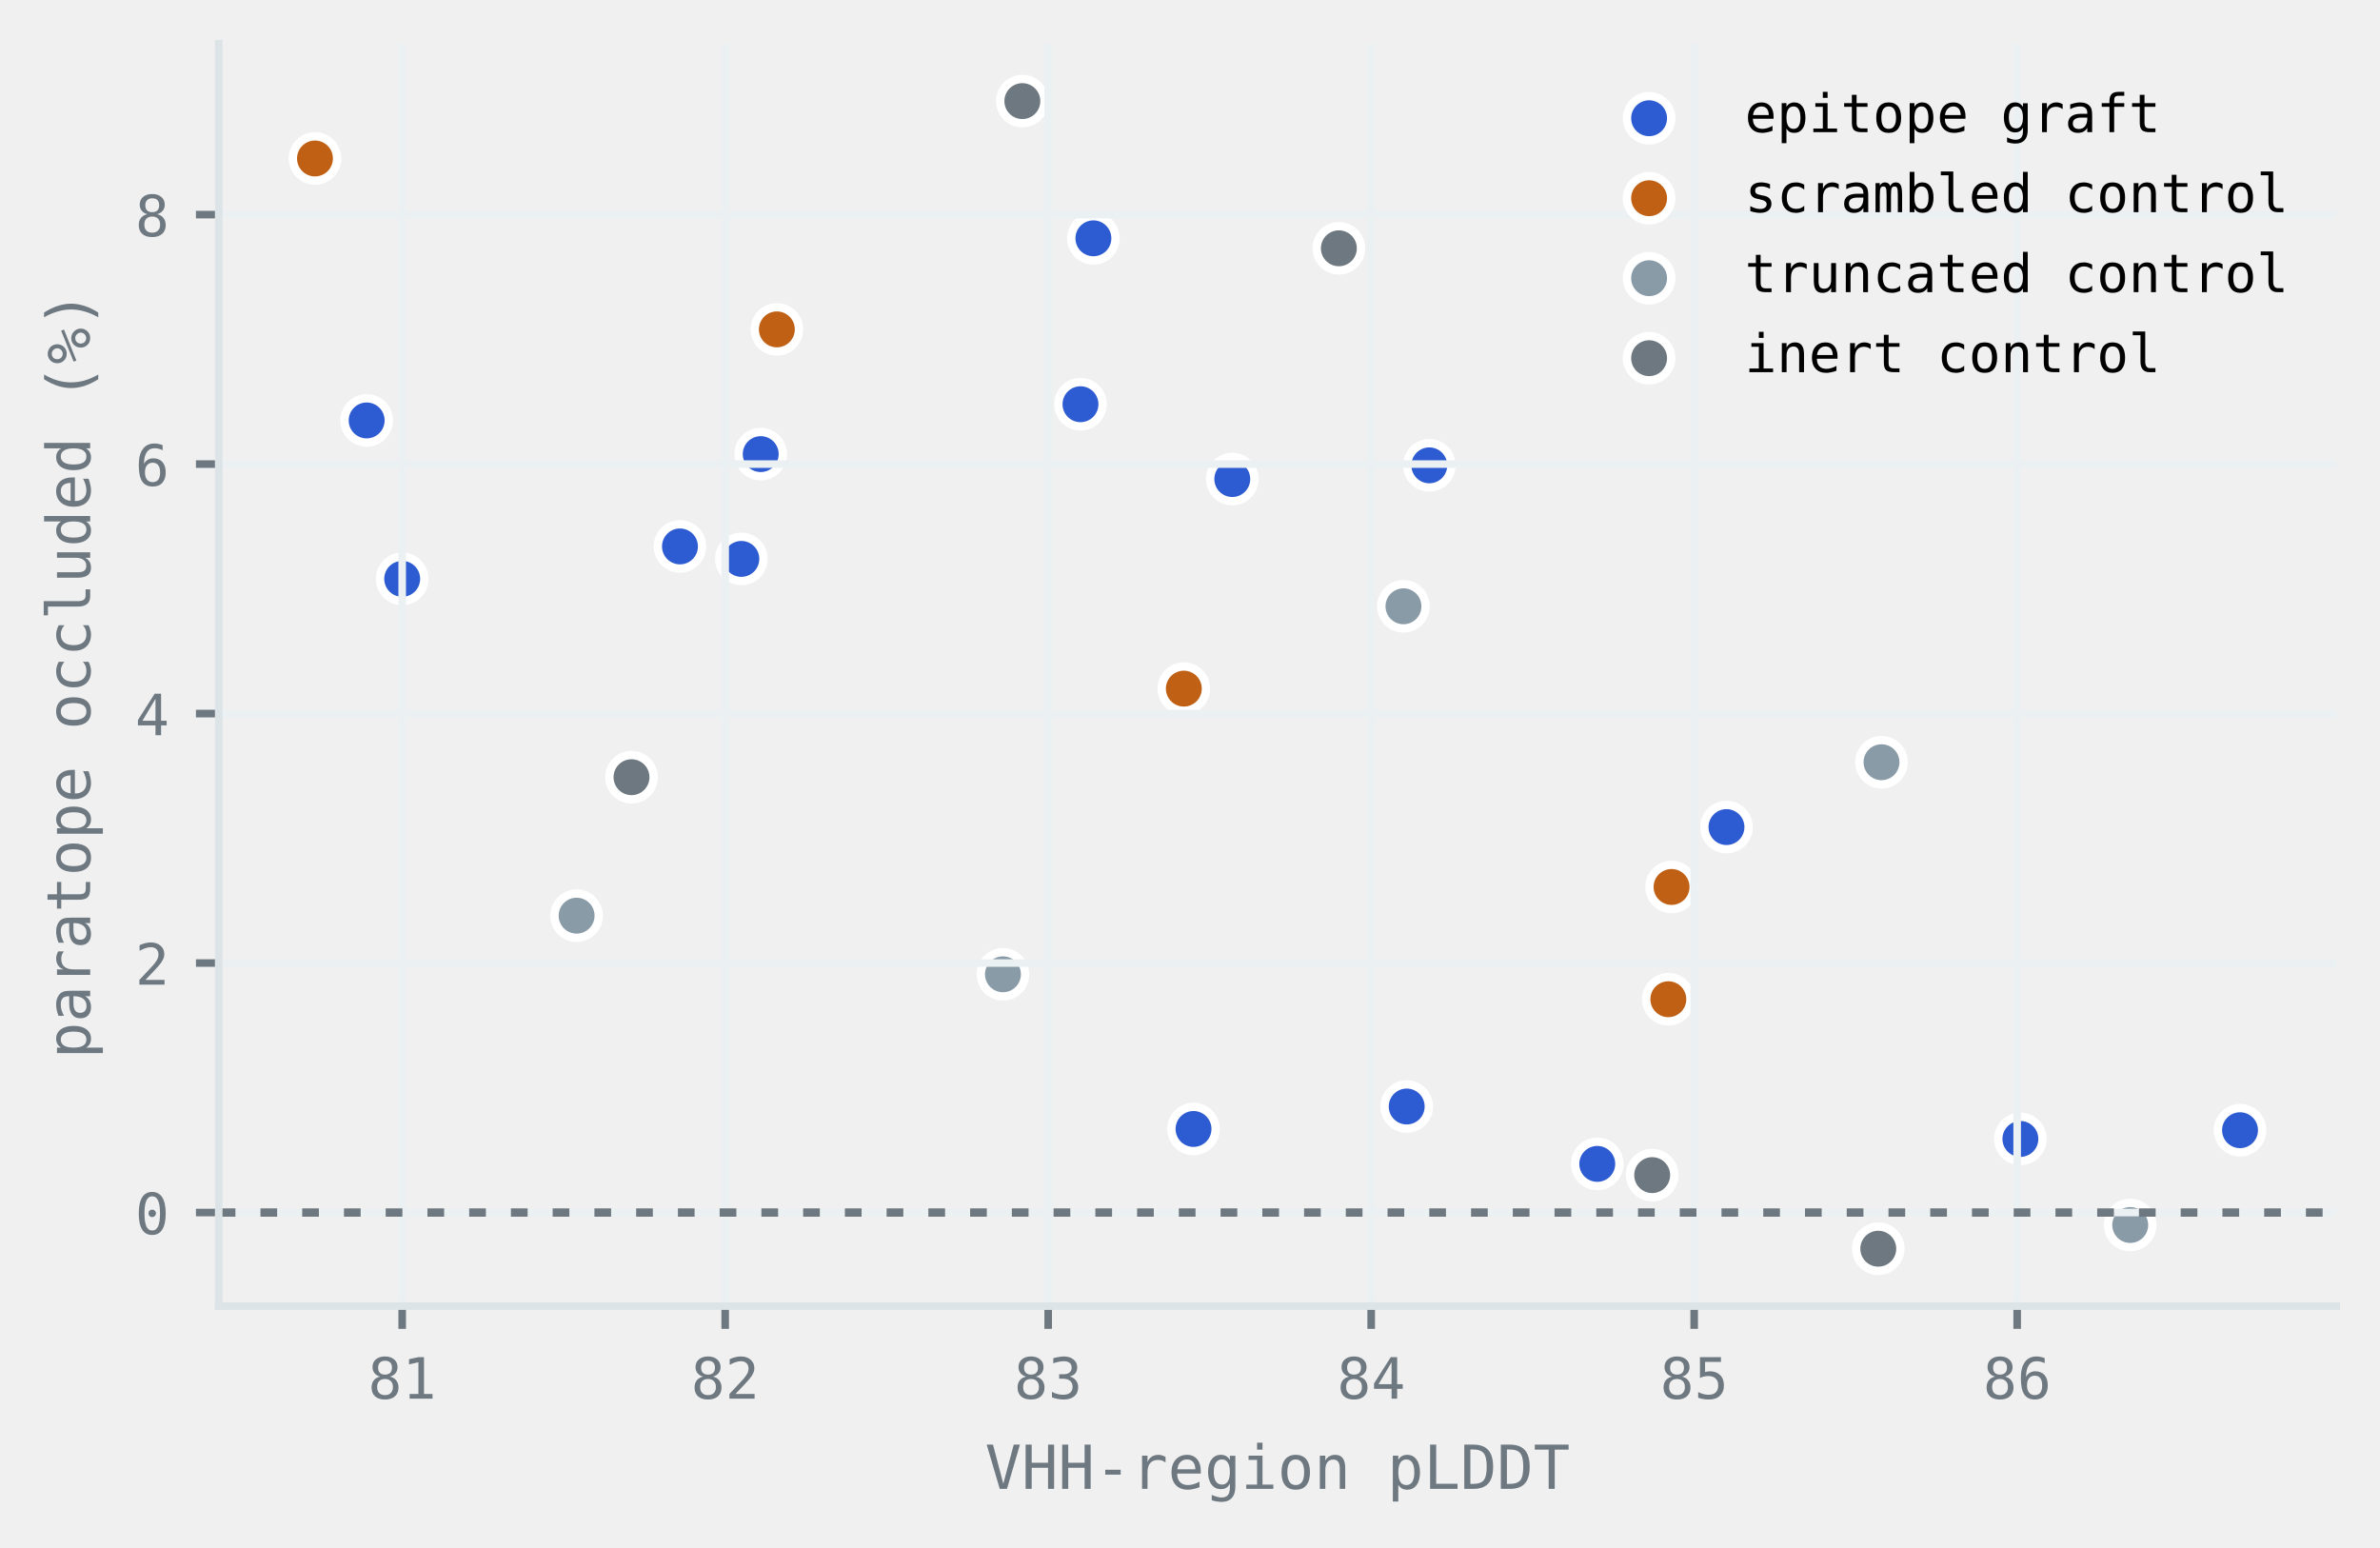
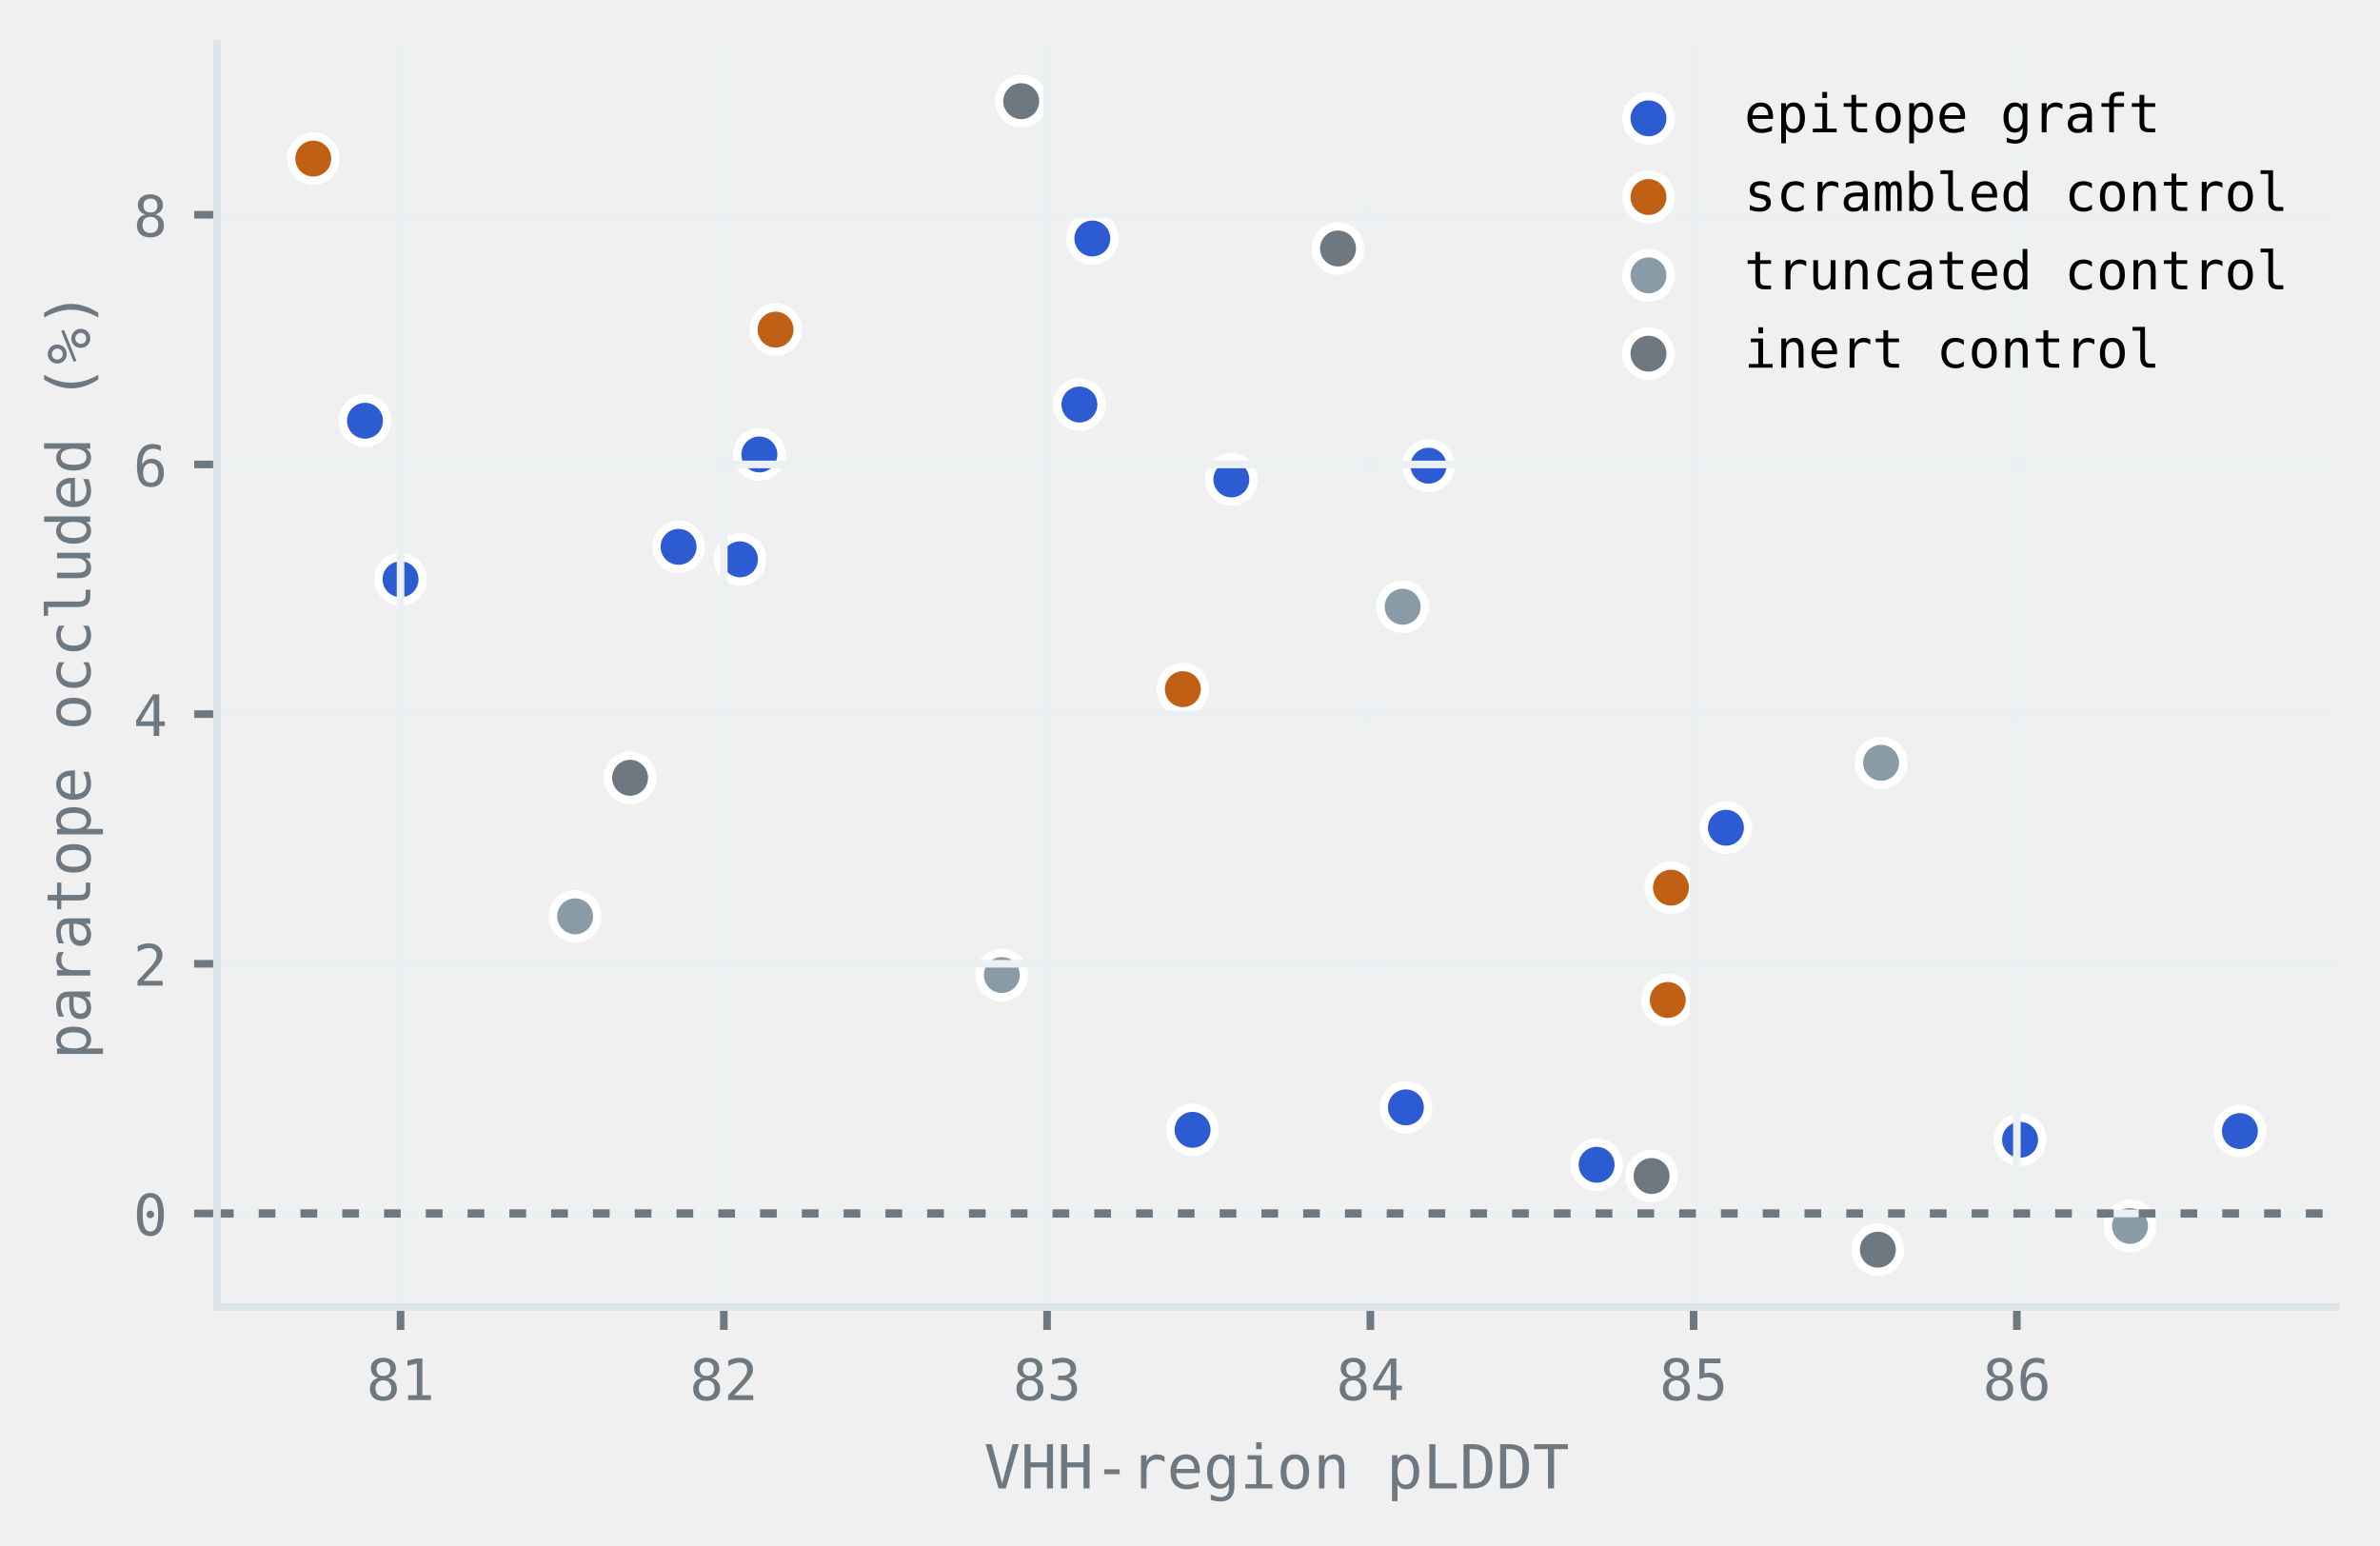
- <svg xmlns="http://www.w3.org/2000/svg" xmlns:xlink="http://www.w3.org/1999/xlink" width="313.578pt" height="203.841pt" viewBox="0 0 313.578 203.841" version="1.1">
+ <svg xmlns="http://www.w3.org/2000/svg" xmlns:xlink="http://www.w3.org/1999/xlink" width="313.32pt" height="203.436pt" viewBox="0 0 313.32 203.436" version="1.1">
  <defs>
    <style type="text/css">*{stroke-linejoin: round; stroke-linecap: butt}</style>
  </defs>
  <g id="figure_1">
    <g id="patch_1">
-       <path d="M 0 203.841  L 313.578 203.841  L 313.578 0  L 0 0  L 0 203.841  z " style="fill: none" />
+       <path d="M 0 203.436  L 313.32 203.436  L 313.32 0  L 0 0  L 0 203.436  z " style="fill: none" />
    </g>
    <g id="axes_1">
      <g id="patch_2">
-         <path d="M 28.818 172.08  L 307.818 172.08  L 307.818 5.76  L 28.818 5.76  L 28.818 172.08  z " style="fill: none" />
+         <path d="M 28.56 172.08  L 307.56 172.08  L 307.56 5.76  L 28.56 5.76  L 28.56 172.08  z " style="fill: none" />
      </g>
      <g id="PathCollection_1">
        <defs>
-           <path id="m83897e2c53" d="M 0 2.915  C 0.773 2.915 1.515 2.608 2.062 2.062  C 2.608 1.515 2.915 0.773 2.915 0  C 2.915 -0.773 2.608 -1.515 2.062 -2.062  C 1.515 -2.608 0.773 -2.915 0 -2.915  C -0.773 -2.915 -1.515 -2.608 -2.062 -2.062  C -2.608 -1.515 -2.915 -0.773 -2.915 0  C -2.915 0.773 -2.608 1.515 -2.062 2.062  C -1.515 2.608 -0.773 2.915 0 2.915  z " style="stroke: #ffffff; stroke-width: 1.1" />
-         </defs>
-         <g clip-path="url(#pae10f731f3)">
-           <use xlink:href="#m83897e2c53" x="185.341" y="145.784" style="fill: #2d5bd1; stroke: #ffffff; stroke-width: 1.1" />
-           <use xlink:href="#m83897e2c53" x="162.36" y="63.117" style="fill: #2d5bd1; stroke: #ffffff; stroke-width: 1.1" />
-           <use xlink:href="#m83897e2c53" x="144.061" y="31.398" style="fill: #2d5bd1; stroke: #ffffff; stroke-width: 1.1" />
-           <use xlink:href="#m83897e2c53" x="100.228" y="59.83" style="fill: #2d5bd1; stroke: #ffffff; stroke-width: 1.1" />
-           <use xlink:href="#m83897e2c53" x="48.309" y="55.393" style="fill: #2d5bd1; stroke: #ffffff; stroke-width: 1.1" />
-           <use xlink:href="#m83897e2c53" x="295.137" y="148.907" style="fill: #2d5bd1; stroke: #ffffff; stroke-width: 1.1" />
-           <use xlink:href="#m83897e2c53" x="266.198" y="150.057" style="fill: #2d5bd1; stroke: #ffffff; stroke-width: 1.1" />
-           <use xlink:href="#m83897e2c53" x="210.449" y="153.344" style="fill: #2d5bd1; stroke: #ffffff; stroke-width: 1.1" />
-           <use xlink:href="#m83897e2c53" x="157.254" y="148.743" style="fill: #2d5bd1; stroke: #ffffff; stroke-width: 1.1" />
-           <use xlink:href="#m83897e2c53" x="89.589" y="71.992" style="fill: #2d5bd1; stroke: #ffffff; stroke-width: 1.1" />
-           <use xlink:href="#m83897e2c53" x="227.472" y="108.97" style="fill: #2d5bd1; stroke: #ffffff; stroke-width: 1.1" />
-           <use xlink:href="#m83897e2c53" x="188.32" y="61.31" style="fill: #2d5bd1; stroke: #ffffff; stroke-width: 1.1" />
-           <use xlink:href="#m83897e2c53" x="142.359" y="53.257" style="fill: #2d5bd1; stroke: #ffffff; stroke-width: 1.1" />
-           <use xlink:href="#m83897e2c53" x="97.675" y="73.636" style="fill: #2d5bd1; stroke: #ffffff; stroke-width: 1.1" />
-           <use xlink:href="#m83897e2c53" x="52.99" y="76.265" style="fill: #2d5bd1; stroke: #ffffff; stroke-width: 1.1" />
+           <path id="m6957048d59" d="M 0 2.915  C 0.773 2.915 1.515 2.608 2.062 2.062  C 2.608 1.515 2.915 0.773 2.915 0  C 2.915 -0.773 2.608 -1.515 2.062 -2.062  C 1.515 -2.608 0.773 -2.915 0 -2.915  C -0.773 -2.915 -1.515 -2.608 -2.062 -2.062  C -2.608 -1.515 -2.915 -0.773 -2.915 0  C -2.915 0.773 -2.608 1.515 -2.062 2.062  C -1.515 2.608 -0.773 2.915 0 2.915  z " style="stroke: #ffffff; stroke-width: 1.1" />
+         </defs>
+         <g clip-path="url(#p270efe73ed)">
+           <use xlink:href="#m6957048d59" x="185.083" y="145.784" style="fill: #2d5bd1; stroke: #ffffff; stroke-width: 1.1" />
+           <use xlink:href="#m6957048d59" x="162.102" y="63.117" style="fill: #2d5bd1; stroke: #ffffff; stroke-width: 1.1" />
+           <use xlink:href="#m6957048d59" x="143.803" y="31.398" style="fill: #2d5bd1; stroke: #ffffff; stroke-width: 1.1" />
+           <use xlink:href="#m6957048d59" x="99.97" y="59.83" style="fill: #2d5bd1; stroke: #ffffff; stroke-width: 1.1" />
+           <use xlink:href="#m6957048d59" x="48.051" y="55.393" style="fill: #2d5bd1; stroke: #ffffff; stroke-width: 1.1" />
+           <use xlink:href="#m6957048d59" x="294.878" y="148.907" style="fill: #2d5bd1; stroke: #ffffff; stroke-width: 1.1" />
+           <use xlink:href="#m6957048d59" x="265.94" y="150.057" style="fill: #2d5bd1; stroke: #ffffff; stroke-width: 1.1" />
+           <use xlink:href="#m6957048d59" x="210.191" y="153.344" style="fill: #2d5bd1; stroke: #ffffff; stroke-width: 1.1" />
+           <use xlink:href="#m6957048d59" x="156.996" y="148.743" style="fill: #2d5bd1; stroke: #ffffff; stroke-width: 1.1" />
+           <use xlink:href="#m6957048d59" x="89.331" y="71.992" style="fill: #2d5bd1; stroke: #ffffff; stroke-width: 1.1" />
+           <use xlink:href="#m6957048d59" x="227.214" y="108.97" style="fill: #2d5bd1; stroke: #ffffff; stroke-width: 1.1" />
+           <use xlink:href="#m6957048d59" x="188.062" y="61.31" style="fill: #2d5bd1; stroke: #ffffff; stroke-width: 1.1" />
+           <use xlink:href="#m6957048d59" x="142.101" y="53.257" style="fill: #2d5bd1; stroke: #ffffff; stroke-width: 1.1" />
+           <use xlink:href="#m6957048d59" x="97.417" y="73.636" style="fill: #2d5bd1; stroke: #ffffff; stroke-width: 1.1" />
+           <use xlink:href="#m6957048d59" x="52.732" y="76.265" style="fill: #2d5bd1; stroke: #ffffff; stroke-width: 1.1" />
        </g>
      </g>
      <g id="PathCollection_2">
        <defs>
-           <path id="m74537bff6d" d="M 0 2.915  C 0.773 2.915 1.515 2.608 2.062 2.062  C 2.608 1.515 2.915 0.773 2.915 0  C 2.915 -0.773 2.608 -1.515 2.062 -2.062  C 1.515 -2.608 0.773 -2.915 0 -2.915  C -0.773 -2.915 -1.515 -2.608 -2.062 -2.062  C -2.608 -1.515 -2.915 -0.773 -2.915 0  C -2.915 0.773 -2.608 1.515 -2.062 2.062  C -1.515 2.608 -0.773 2.915 0 2.915  z " style="stroke: #ffffff; stroke-width: 1.1" />
-         </defs>
-         <g clip-path="url(#pae10f731f3)">
-           <use xlink:href="#m74537bff6d" x="220.237" y="116.859" style="fill: #c06014; stroke: #ffffff; stroke-width: 1.1" />
-           <use xlink:href="#m74537bff6d" x="219.812" y="131.65" style="fill: #c06014; stroke: #ffffff; stroke-width: 1.1" />
-           <use xlink:href="#m74537bff6d" x="155.977" y="90.728" style="fill: #c06014; stroke: #ffffff; stroke-width: 1.1" />
-           <use xlink:href="#m74537bff6d" x="102.356" y="43.396" style="fill: #c06014; stroke: #ffffff; stroke-width: 1.1" />
-           <use xlink:href="#m74537bff6d" x="41.5" y="20.88" style="fill: #c06014; stroke: #ffffff; stroke-width: 1.1" />
+           <path id="mdaec88ced7" d="M 0 2.915  C 0.773 2.915 1.515 2.608 2.062 2.062  C 2.608 1.515 2.915 0.773 2.915 0  C 2.915 -0.773 2.608 -1.515 2.062 -2.062  C 1.515 -2.608 0.773 -2.915 0 -2.915  C -0.773 -2.915 -1.515 -2.608 -2.062 -2.062  C -2.608 -1.515 -2.915 -0.773 -2.915 0  C -2.915 0.773 -2.608 1.515 -2.062 2.062  C -1.515 2.608 -0.773 2.915 0 2.915  z " style="stroke: #ffffff; stroke-width: 1.1" />
+         </defs>
+         <g clip-path="url(#p270efe73ed)">
+           <use xlink:href="#mdaec88ced7" x="219.979" y="116.859" style="fill: #c06014; stroke: #ffffff; stroke-width: 1.1" />
+           <use xlink:href="#mdaec88ced7" x="219.554" y="131.65" style="fill: #c06014; stroke: #ffffff; stroke-width: 1.1" />
+           <use xlink:href="#mdaec88ced7" x="155.719" y="90.728" style="fill: #c06014; stroke: #ffffff; stroke-width: 1.1" />
+           <use xlink:href="#mdaec88ced7" x="102.098" y="43.396" style="fill: #c06014; stroke: #ffffff; stroke-width: 1.1" />
+           <use xlink:href="#mdaec88ced7" x="41.242" y="20.88" style="fill: #c06014; stroke: #ffffff; stroke-width: 1.1" />
        </g>
      </g>
      <g id="PathCollection_3">
        <defs>
-           <path id="m6b686aba77" d="M 0 2.915  C 0.773 2.915 1.515 2.608 2.062 2.062  C 2.608 1.515 2.915 0.773 2.915 0  C 2.915 -0.773 2.608 -1.515 2.062 -2.062  C 1.515 -2.608 0.773 -2.915 0 -2.915  C -0.773 -2.915 -1.515 -2.608 -2.062 -2.062  C -2.608 -1.515 -2.915 -0.773 -2.915 0  C -2.915 0.773 -2.608 1.515 -2.062 2.062  C -1.515 2.608 -0.773 2.915 0 2.915  z " style="stroke: #ffffff; stroke-width: 1.1" />
-         </defs>
-         <g clip-path="url(#pae10f731f3)">
-           <use xlink:href="#m6b686aba77" x="280.667" y="161.397" style="fill: #8a9ba8; stroke: #ffffff; stroke-width: 1.1" />
-           <use xlink:href="#m6b686aba77" x="247.899" y="100.424" style="fill: #8a9ba8; stroke: #ffffff; stroke-width: 1.1" />
-           <use xlink:href="#m6b686aba77" x="184.915" y="79.881" style="fill: #8a9ba8; stroke: #ffffff; stroke-width: 1.1" />
-           <use xlink:href="#m6b686aba77" x="132.145" y="128.363" style="fill: #8a9ba8; stroke: #ffffff; stroke-width: 1.1" />
-           <use xlink:href="#m6b686aba77" x="75.971" y="120.639" style="fill: #8a9ba8; stroke: #ffffff; stroke-width: 1.1" />
+           <path id="m2e05d210eb" d="M 0 2.915  C 0.773 2.915 1.515 2.608 2.062 2.062  C 2.608 1.515 2.915 0.773 2.915 0  C 2.915 -0.773 2.608 -1.515 2.062 -2.062  C 1.515 -2.608 0.773 -2.915 0 -2.915  C -0.773 -2.915 -1.515 -2.608 -2.062 -2.062  C -2.608 -1.515 -2.915 -0.773 -2.915 0  C -2.915 0.773 -2.608 1.515 -2.062 2.062  C -1.515 2.608 -0.773 2.915 0 2.915  z " style="stroke: #ffffff; stroke-width: 1.1" />
+         </defs>
+         <g clip-path="url(#p270efe73ed)">
+           <use xlink:href="#m2e05d210eb" x="280.409" y="161.397" style="fill: #8a9ba8; stroke: #ffffff; stroke-width: 1.1" />
+           <use xlink:href="#m2e05d210eb" x="247.641" y="100.424" style="fill: #8a9ba8; stroke: #ffffff; stroke-width: 1.1" />
+           <use xlink:href="#m2e05d210eb" x="184.657" y="79.881" style="fill: #8a9ba8; stroke: #ffffff; stroke-width: 1.1" />
+           <use xlink:href="#m2e05d210eb" x="131.887" y="128.363" style="fill: #8a9ba8; stroke: #ffffff; stroke-width: 1.1" />
+           <use xlink:href="#m2e05d210eb" x="75.713" y="120.639" style="fill: #8a9ba8; stroke: #ffffff; stroke-width: 1.1" />
        </g>
      </g>
      <g id="PathCollection_4">
        <defs>
-           <path id="m12b89f8e7a" d="M 0 2.915  C 0.773 2.915 1.515 2.608 2.062 2.062  C 2.608 1.515 2.915 0.773 2.915 0  C 2.915 -0.773 2.608 -1.515 2.062 -2.062  C 1.515 -2.608 0.773 -2.915 0 -2.915  C -0.773 -2.915 -1.515 -2.608 -2.062 -2.062  C -2.608 -1.515 -2.915 -0.773 -2.915 0  C -2.915 0.773 -2.608 1.515 -2.062 2.062  C -1.515 2.608 -0.773 2.915 0 2.915  z " style="stroke: #ffffff; stroke-width: 1.1" />
-         </defs>
-         <g clip-path="url(#pae10f731f3)">
-           <use xlink:href="#m12b89f8e7a" x="247.473" y="164.52" style="fill: #6e7880; stroke: #ffffff; stroke-width: 1.1" />
-           <use xlink:href="#m12b89f8e7a" x="217.684" y="154.823" style="fill: #6e7880; stroke: #ffffff; stroke-width: 1.1" />
-           <use xlink:href="#m12b89f8e7a" x="176.404" y="32.713" style="fill: #6e7880; stroke: #ffffff; stroke-width: 1.1" />
-           <use xlink:href="#m12b89f8e7a" x="134.699" y="13.32" style="fill: #6e7880; stroke: #ffffff; stroke-width: 1.1" />
-           <use xlink:href="#m12b89f8e7a" x="83.205" y="102.397" style="fill: #6e7880; stroke: #ffffff; stroke-width: 1.1" />
+           <path id="m5007f18893" d="M 0 2.915  C 0.773 2.915 1.515 2.608 2.062 2.062  C 2.608 1.515 2.915 0.773 2.915 0  C 2.915 -0.773 2.608 -1.515 2.062 -2.062  C 1.515 -2.608 0.773 -2.915 0 -2.915  C -0.773 -2.915 -1.515 -2.608 -2.062 -2.062  C -2.608 -1.515 -2.915 -0.773 -2.915 0  C -2.915 0.773 -2.608 1.515 -2.062 2.062  C -1.515 2.608 -0.773 2.915 0 2.915  z " style="stroke: #ffffff; stroke-width: 1.1" />
+         </defs>
+         <g clip-path="url(#p270efe73ed)">
+           <use xlink:href="#m5007f18893" x="247.215" y="164.52" style="fill: #6e7880; stroke: #ffffff; stroke-width: 1.1" />
+           <use xlink:href="#m5007f18893" x="217.426" y="154.823" style="fill: #6e7880; stroke: #ffffff; stroke-width: 1.1" />
+           <use xlink:href="#m5007f18893" x="176.146" y="32.713" style="fill: #6e7880; stroke: #ffffff; stroke-width: 1.1" />
+           <use xlink:href="#m5007f18893" x="134.441" y="13.32" style="fill: #6e7880; stroke: #ffffff; stroke-width: 1.1" />
+           <use xlink:href="#m5007f18893" x="82.947" y="102.397" style="fill: #6e7880; stroke: #ffffff; stroke-width: 1.1" />
        </g>
      </g>
      <g id="matplotlib.axis_1">
        <g id="xtick_1">
          <g id="line2d_1">
-             <path d="M 52.99 172.08  L 52.99 5.76  " clip-path="url(#pae10f731f3)" style="fill: none; stroke: #ebf0f2; stroke-linecap: square" />
+             <path d="M 52.732 172.08  L 52.732 5.76  " clip-path="url(#p270efe73ed)" style="fill: none; stroke: #ebf0f2; stroke-linecap: square" />
          </g>
          <g id="line2d_2">
            <defs>
-               <path id="mf111cd59ed" d="M 0 0  L 0 3  " style="stroke: #6e7880" />
+               <path id="m14755b48fe" d="M 0 0  L 0 3  " style="stroke: #6e7880" />
            </defs>
            <g>
-               <use xlink:href="#mf111cd59ed" x="52.99" y="172.08" style="fill: #6e7880; stroke: #6e7880" />
+               <use xlink:href="#m14755b48fe" x="52.732" y="172.08" style="fill: #6e7880; stroke: #6e7880" />
            </g>
          </g>
          <g id="text_1">
-             <text style="font-size: 7.5px; font-family: 'DejaVu Sans Mono', 'SF Mono', 'Menlo', 'Consolas', 'Bitstream Vera Sans Mono', 'Computer Modern Typewriter', 'Andale Mono', 'Nimbus Mono L', 'Courier New', 'Courier', 'Fixed', 'Terminal', monospace; text-anchor: middle; fill: #6e7880" x="52.99" y="184.278" transform="rotate(-0 52.99042 184.2782)">81</text>
+             <text style="font-size: 7.5px; font-family: 'DejaVu Sans Mono', 'SF Mono', 'Menlo', 'Consolas', 'Bitstream Vera Sans Mono', 'Computer Modern Typewriter', 'Andale Mono', 'Nimbus Mono L', 'Courier New', 'Courier', 'Fixed', 'Terminal', monospace; text-anchor: middle; fill: #6e7880" x="52.732" y="184.319" transform="rotate(-0 52.73229 184.3187)">81</text>
          </g>
        </g>
        <g id="xtick_2">
          <g id="line2d_3">
-             <path d="M 95.547 172.08  L 95.547 5.76  " clip-path="url(#pae10f731f3)" style="fill: none; stroke: #ebf0f2; stroke-linecap: square" />
+             <path d="M 95.289 172.08  L 95.289 5.76  " clip-path="url(#p270efe73ed)" style="fill: none; stroke: #ebf0f2; stroke-linecap: square" />
          </g>
          <g id="line2d_4">
            <g>
-               <use xlink:href="#mf111cd59ed" x="95.547" y="172.08" style="fill: #6e7880; stroke: #6e7880" />
+               <use xlink:href="#m14755b48fe" x="95.289" y="172.08" style="fill: #6e7880; stroke: #6e7880" />
            </g>
          </g>
          <g id="text_2">
-             <text style="font-size: 7.5px; font-family: 'DejaVu Sans Mono', 'SF Mono', 'Menlo', 'Consolas', 'Bitstream Vera Sans Mono', 'Computer Modern Typewriter', 'Andale Mono', 'Nimbus Mono L', 'Courier New', 'Courier', 'Fixed', 'Terminal', monospace; text-anchor: middle; fill: #6e7880" x="95.547" y="184.278" transform="rotate(-0 95.54685 184.2782)">82</text>
+             <text style="font-size: 7.5px; font-family: 'DejaVu Sans Mono', 'SF Mono', 'Menlo', 'Consolas', 'Bitstream Vera Sans Mono', 'Computer Modern Typewriter', 'Andale Mono', 'Nimbus Mono L', 'Courier New', 'Courier', 'Fixed', 'Terminal', monospace; text-anchor: middle; fill: #6e7880" x="95.289" y="184.319" transform="rotate(-0 95.28873 184.3187)">82</text>
          </g>
        </g>
        <g id="xtick_3">
          <g id="line2d_5">
-             <path d="M 138.103 172.08  L 138.103 5.76  " clip-path="url(#pae10f731f3)" style="fill: none; stroke: #ebf0f2; stroke-linecap: square" />
+             <path d="M 137.845 172.08  L 137.845 5.76  " clip-path="url(#p270efe73ed)" style="fill: none; stroke: #ebf0f2; stroke-linecap: square" />
          </g>
          <g id="line2d_6">
            <g>
-               <use xlink:href="#mf111cd59ed" x="138.103" y="172.08" style="fill: #6e7880; stroke: #6e7880" />
+               <use xlink:href="#m14755b48fe" x="137.845" y="172.08" style="fill: #6e7880; stroke: #6e7880" />
            </g>
          </g>
          <g id="text_3">
-             <text style="font-size: 7.5px; font-family: 'DejaVu Sans Mono', 'SF Mono', 'Menlo', 'Consolas', 'Bitstream Vera Sans Mono', 'Computer Modern Typewriter', 'Andale Mono', 'Nimbus Mono L', 'Courier New', 'Courier', 'Fixed', 'Terminal', monospace; text-anchor: middle; fill: #6e7880" x="138.103" y="184.278" transform="rotate(-0 138.1033 184.2782)">83</text>
+             <text style="font-size: 7.5px; font-family: 'DejaVu Sans Mono', 'SF Mono', 'Menlo', 'Consolas', 'Bitstream Vera Sans Mono', 'Computer Modern Typewriter', 'Andale Mono', 'Nimbus Mono L', 'Courier New', 'Courier', 'Fixed', 'Terminal', monospace; text-anchor: middle; fill: #6e7880" x="137.845" y="184.319" transform="rotate(-0 137.8452 184.3187)">83</text>
          </g>
        </g>
        <g id="xtick_4">
          <g id="line2d_7">
-             <path d="M 180.66 172.08  L 180.66 5.76  " clip-path="url(#pae10f731f3)" style="fill: none; stroke: #ebf0f2; stroke-linecap: square" />
+             <path d="M 180.402 172.08  L 180.402 5.76  " clip-path="url(#p270efe73ed)" style="fill: none; stroke: #ebf0f2; stroke-linecap: square" />
          </g>
          <g id="line2d_8">
            <g>
-               <use xlink:href="#mf111cd59ed" x="180.66" y="172.08" style="fill: #6e7880; stroke: #6e7880" />
+               <use xlink:href="#m14755b48fe" x="180.402" y="172.08" style="fill: #6e7880; stroke: #6e7880" />
            </g>
          </g>
          <g id="text_4">
-             <text style="font-size: 7.5px; font-family: 'DejaVu Sans Mono', 'SF Mono', 'Menlo', 'Consolas', 'Bitstream Vera Sans Mono', 'Computer Modern Typewriter', 'Andale Mono', 'Nimbus Mono L', 'Courier New', 'Courier', 'Fixed', 'Terminal', monospace; text-anchor: middle; fill: #6e7880" x="180.66" y="184.278" transform="rotate(-0 180.6597 184.2782)">84</text>
+             <text style="font-size: 7.5px; font-family: 'DejaVu Sans Mono', 'SF Mono', 'Menlo', 'Consolas', 'Bitstream Vera Sans Mono', 'Computer Modern Typewriter', 'Andale Mono', 'Nimbus Mono L', 'Courier New', 'Courier', 'Fixed', 'Terminal', monospace; text-anchor: middle; fill: #6e7880" x="180.402" y="184.319" transform="rotate(-0 180.4016 184.3187)">84</text>
          </g>
        </g>
        <g id="xtick_5">
          <g id="line2d_9">
-             <path d="M 223.216 172.08  L 223.216 5.76  " clip-path="url(#pae10f731f3)" style="fill: none; stroke: #ebf0f2; stroke-linecap: square" />
+             <path d="M 222.958 172.08  L 222.958 5.76  " clip-path="url(#p270efe73ed)" style="fill: none; stroke: #ebf0f2; stroke-linecap: square" />
          </g>
          <g id="line2d_10">
            <g>
-               <use xlink:href="#mf111cd59ed" x="223.216" y="172.08" style="fill: #6e7880; stroke: #6e7880" />
+               <use xlink:href="#m14755b48fe" x="222.958" y="172.08" style="fill: #6e7880; stroke: #6e7880" />
            </g>
          </g>
          <g id="text_5">
-             <text style="font-size: 7.5px; font-family: 'DejaVu Sans Mono', 'SF Mono', 'Menlo', 'Consolas', 'Bitstream Vera Sans Mono', 'Computer Modern Typewriter', 'Andale Mono', 'Nimbus Mono L', 'Courier New', 'Courier', 'Fixed', 'Terminal', monospace; text-anchor: middle; fill: #6e7880" x="223.216" y="184.278" transform="rotate(-0 223.2162 184.2782)">85</text>
+             <text style="font-size: 7.5px; font-family: 'DejaVu Sans Mono', 'SF Mono', 'Menlo', 'Consolas', 'Bitstream Vera Sans Mono', 'Computer Modern Typewriter', 'Andale Mono', 'Nimbus Mono L', 'Courier New', 'Courier', 'Fixed', 'Terminal', monospace; text-anchor: middle; fill: #6e7880" x="222.958" y="184.319" transform="rotate(-0 222.958 184.3187)">85</text>
          </g>
        </g>
        <g id="xtick_6">
          <g id="line2d_11">
-             <path d="M 265.773 172.08  L 265.773 5.76  " clip-path="url(#pae10f731f3)" style="fill: none; stroke: #ebf0f2; stroke-linecap: square" />
+             <path d="M 265.514 172.08  L 265.514 5.76  " clip-path="url(#p270efe73ed)" style="fill: none; stroke: #ebf0f2; stroke-linecap: square" />
          </g>
          <g id="line2d_12">
            <g>
-               <use xlink:href="#mf111cd59ed" x="265.773" y="172.08" style="fill: #6e7880; stroke: #6e7880" />
+               <use xlink:href="#m14755b48fe" x="265.514" y="172.08" style="fill: #6e7880; stroke: #6e7880" />
            </g>
          </g>
          <g id="text_6">
-             <text style="font-size: 7.5px; font-family: 'DejaVu Sans Mono', 'SF Mono', 'Menlo', 'Consolas', 'Bitstream Vera Sans Mono', 'Computer Modern Typewriter', 'Andale Mono', 'Nimbus Mono L', 'Courier New', 'Courier', 'Fixed', 'Terminal', monospace; text-anchor: middle; fill: #6e7880" x="265.773" y="184.278" transform="rotate(-0 265.7726 184.2782)">86</text>
+             <text style="font-size: 7.5px; font-family: 'DejaVu Sans Mono', 'SF Mono', 'Menlo', 'Consolas', 'Bitstream Vera Sans Mono', 'Computer Modern Typewriter', 'Andale Mono', 'Nimbus Mono L', 'Courier New', 'Courier', 'Fixed', 'Terminal', monospace; text-anchor: middle; fill: #6e7880" x="265.514" y="184.319" transform="rotate(-0 265.5145 184.3187)">86</text>
          </g>
        </g>
        <g id="text_7">
-           <text style="font-size: 8px; font-family: 'DejaVu Sans Mono', 'SF Mono', 'Menlo', 'Consolas', 'Bitstream Vera Sans Mono', 'Computer Modern Typewriter', 'Andale Mono', 'Nimbus Mono L', 'Courier New', 'Courier', 'Fixed', 'Terminal', monospace; text-anchor: middle; fill: #6e7880" x="168.318" y="196.159" transform="rotate(-0 168.3184 196.1587)">VHH-region pLDDT</text>
+           <text style="font-size: 8px; font-family: 'DejaVu Sans Mono', 'SF Mono', 'Menlo', 'Consolas', 'Bitstream Vera Sans Mono', 'Computer Modern Typewriter', 'Andale Mono', 'Nimbus Mono L', 'Courier New', 'Courier', 'Fixed', 'Terminal', monospace; text-anchor: middle; fill: #6e7880" x="168.06" y="195.957" transform="rotate(-0 168.0602 195.9572)">VHH-region pLDDT</text>
        </g>
      </g>
      <g id="matplotlib.axis_2">
        <g id="ytick_1">
          <g id="line2d_13">
-             <path d="M 28.818 159.754  L 307.818 159.754  " clip-path="url(#pae10f731f3)" style="fill: none; stroke: #ebf0f2; stroke-linecap: square" />
+             <path d="M 28.56 159.754  L 307.56 159.754  " clip-path="url(#p270efe73ed)" style="fill: none; stroke: #ebf0f2; stroke-linecap: square" />
          </g>
          <g id="line2d_14">
            <defs>
-               <path id="me96ebfd15d" d="M 0 0  L -3 0  " style="stroke: #6e7880" />
+               <path id="mdd7ef0e6f0" d="M 0 0  L -3 0  " style="stroke: #6e7880" />
            </defs>
            <g>
-               <use xlink:href="#me96ebfd15d" x="28.818" y="159.754" style="fill: #6e7880; stroke: #6e7880" />
+               <use xlink:href="#mdd7ef0e6f0" x="28.56" y="159.754" style="fill: #6e7880; stroke: #6e7880" />
            </g>
          </g>
          <g id="text_8">
-             <text style="font-size: 7.5px; font-family: 'DejaVu Sans Mono', 'SF Mono', 'Menlo', 'Consolas', 'Bitstream Vera Sans Mono', 'Computer Modern Typewriter', 'Andale Mono', 'Nimbus Mono L', 'Courier New', 'Courier', 'Fixed', 'Terminal', monospace; text-anchor: end; fill: #6e7880" x="22.318" y="162.603" transform="rotate(-0 22.31836 162.603)">0</text>
+             <text style="font-size: 7.5px; font-family: 'DejaVu Sans Mono', 'SF Mono', 'Menlo', 'Consolas', 'Bitstream Vera Sans Mono', 'Computer Modern Typewriter', 'Andale Mono', 'Nimbus Mono L', 'Courier New', 'Courier', 'Fixed', 'Terminal', monospace; text-anchor: end; fill: #6e7880" x="22.06" y="162.623" transform="rotate(-0 22.06023 162.6232)">0</text>
          </g>
        </g>
        <g id="ytick_2">
          <g id="line2d_15">
-             <path d="M 28.818 126.884  L 307.818 126.884  " clip-path="url(#pae10f731f3)" style="fill: none; stroke: #ebf0f2; stroke-linecap: square" />
+             <path d="M 28.56 126.884  L 307.56 126.884  " clip-path="url(#p270efe73ed)" style="fill: none; stroke: #ebf0f2; stroke-linecap: square" />
          </g>
          <g id="line2d_16">
            <g>
-               <use xlink:href="#me96ebfd15d" x="28.818" y="126.884" style="fill: #6e7880; stroke: #6e7880" />
+               <use xlink:href="#mdd7ef0e6f0" x="28.56" y="126.884" style="fill: #6e7880; stroke: #6e7880" />
            </g>
          </g>
          <g id="text_9">
-             <text style="font-size: 7.5px; font-family: 'DejaVu Sans Mono', 'SF Mono', 'Menlo', 'Consolas', 'Bitstream Vera Sans Mono', 'Computer Modern Typewriter', 'Andale Mono', 'Nimbus Mono L', 'Courier New', 'Courier', 'Fixed', 'Terminal', monospace; text-anchor: end; fill: #6e7880" x="22.318" y="129.733" transform="rotate(-0 22.31836 129.7335)">2</text>
+             <text style="font-size: 7.5px; font-family: 'DejaVu Sans Mono', 'SF Mono', 'Menlo', 'Consolas', 'Bitstream Vera Sans Mono', 'Computer Modern Typewriter', 'Andale Mono', 'Nimbus Mono L', 'Courier New', 'Courier', 'Fixed', 'Terminal', monospace; text-anchor: end; fill: #6e7880" x="22.06" y="129.754" transform="rotate(-0 22.06023 129.7537)">2</text>
          </g>
        </g>
        <g id="ytick_3">
          <g id="line2d_17">
-             <path d="M 28.818 94.015  L 307.818 94.015  " clip-path="url(#pae10f731f3)" style="fill: none; stroke: #ebf0f2; stroke-linecap: square" />
+             <path d="M 28.56 94.015  L 307.56 94.015  " clip-path="url(#p270efe73ed)" style="fill: none; stroke: #ebf0f2; stroke-linecap: square" />
          </g>
          <g id="line2d_18">
            <g>
-               <use xlink:href="#me96ebfd15d" x="28.818" y="94.015" style="fill: #6e7880; stroke: #6e7880" />
+               <use xlink:href="#mdd7ef0e6f0" x="28.56" y="94.015" style="fill: #6e7880; stroke: #6e7880" />
            </g>
          </g>
          <g id="text_10">
-             <text style="font-size: 7.5px; font-family: 'DejaVu Sans Mono', 'SF Mono', 'Menlo', 'Consolas', 'Bitstream Vera Sans Mono', 'Computer Modern Typewriter', 'Andale Mono', 'Nimbus Mono L', 'Courier New', 'Courier', 'Fixed', 'Terminal', monospace; text-anchor: end; fill: #6e7880" x="22.318" y="96.864" transform="rotate(-0 22.31836 96.8639)">4</text>
+             <text style="font-size: 7.5px; font-family: 'DejaVu Sans Mono', 'SF Mono', 'Menlo', 'Consolas', 'Bitstream Vera Sans Mono', 'Computer Modern Typewriter', 'Andale Mono', 'Nimbus Mono L', 'Courier New', 'Courier', 'Fixed', 'Terminal', monospace; text-anchor: end; fill: #6e7880" x="22.06" y="96.884" transform="rotate(-0 22.06023 96.88412)">4</text>
          </g>
        </g>
        <g id="ytick_4">
          <g id="line2d_19">
-             <path d="M 28.818 61.145  L 307.818 61.145  " clip-path="url(#pae10f731f3)" style="fill: none; stroke: #ebf0f2; stroke-linecap: square" />
+             <path d="M 28.56 61.145  L 307.56 61.145  " clip-path="url(#p270efe73ed)" style="fill: none; stroke: #ebf0f2; stroke-linecap: square" />
          </g>
          <g id="line2d_20">
            <g>
-               <use xlink:href="#me96ebfd15d" x="28.818" y="61.145" style="fill: #6e7880; stroke: #6e7880" />
+               <use xlink:href="#mdd7ef0e6f0" x="28.56" y="61.145" style="fill: #6e7880; stroke: #6e7880" />
            </g>
          </g>
          <g id="text_11">
-             <text style="font-size: 7.5px; font-family: 'DejaVu Sans Mono', 'SF Mono', 'Menlo', 'Consolas', 'Bitstream Vera Sans Mono', 'Computer Modern Typewriter', 'Andale Mono', 'Nimbus Mono L', 'Courier New', 'Courier', 'Fixed', 'Terminal', monospace; text-anchor: end; fill: #6e7880" x="22.318" y="63.994" transform="rotate(-0 22.31836 63.99434)">6</text>
+             <text style="font-size: 7.5px; font-family: 'DejaVu Sans Mono', 'SF Mono', 'Menlo', 'Consolas', 'Bitstream Vera Sans Mono', 'Computer Modern Typewriter', 'Andale Mono', 'Nimbus Mono L', 'Courier New', 'Courier', 'Fixed', 'Terminal', monospace; text-anchor: end; fill: #6e7880" x="22.06" y="64.015" transform="rotate(-0 22.06023 64.01455)">6</text>
          </g>
        </g>
        <g id="ytick_5">
          <g id="line2d_21">
-             <path d="M 28.818 28.276  L 307.818 28.276  " clip-path="url(#pae10f731f3)" style="fill: none; stroke: #ebf0f2; stroke-linecap: square" />
+             <path d="M 28.56 28.276  L 307.56 28.276  " clip-path="url(#p270efe73ed)" style="fill: none; stroke: #ebf0f2; stroke-linecap: square" />
          </g>
          <g id="line2d_22">
            <g>
-               <use xlink:href="#me96ebfd15d" x="28.818" y="28.276" style="fill: #6e7880; stroke: #6e7880" />
+               <use xlink:href="#mdd7ef0e6f0" x="28.56" y="28.276" style="fill: #6e7880; stroke: #6e7880" />
            </g>
          </g>
          <g id="text_12">
-             <text style="font-size: 7.5px; font-family: 'DejaVu Sans Mono', 'SF Mono', 'Menlo', 'Consolas', 'Bitstream Vera Sans Mono', 'Computer Modern Typewriter', 'Andale Mono', 'Nimbus Mono L', 'Courier New', 'Courier', 'Fixed', 'Terminal', monospace; text-anchor: end; fill: #6e7880" x="22.318" y="31.125" transform="rotate(-0 22.31836 31.12477)">8</text>
+             <text style="font-size: 7.5px; font-family: 'DejaVu Sans Mono', 'SF Mono', 'Menlo', 'Consolas', 'Bitstream Vera Sans Mono', 'Computer Modern Typewriter', 'Andale Mono', 'Nimbus Mono L', 'Courier New', 'Courier', 'Fixed', 'Terminal', monospace; text-anchor: end; fill: #6e7880" x="22.06" y="31.145" transform="rotate(-0 22.06023 31.14499)">8</text>
          </g>
        </g>
        <g id="text_13">
          <text style="font-size: 8px; font-family: 'DejaVu Sans Mono', 'SF Mono', 'Menlo', 'Consolas', 'Bitstream Vera Sans Mono', 'Computer Modern Typewriter', 'Andale Mono', 'Nimbus Mono L', 'Courier New', 'Courier', 'Fixed', 'Terminal', monospace; text-anchor: middle; fill: #6e7880" x="11.881" y="88.92" transform="rotate(-90 11.88125 88.92)">paratope occluded  (%)</text>
        </g>
      </g>
      <g id="line2d_23">
-         <path d="M 28.818 159.754  L 307.818 159.754  " clip-path="url(#pae10f731f3)" style="fill: none; stroke-dasharray: 2.2,3.3; stroke-dashoffset: 0; stroke: #6e7880; stroke-width: 1.1" />
+         <path d="M 28.56 159.754  L 307.56 159.754  " clip-path="url(#p270efe73ed)" style="fill: none; stroke-dasharray: 2.2,3.3; stroke-dashoffset: 0; stroke: #6e7880; stroke-width: 1.1" />
      </g>
      <g id="patch_3">
-         <path d="M 28.818 172.08  L 28.818 5.76  " style="fill: none; stroke: #dde4e7; stroke-linejoin: miter; stroke-linecap: square" />
+         <path d="M 28.56 172.08  L 28.56 5.76  " style="fill: none; stroke: #dde4e7; stroke-linejoin: miter; stroke-linecap: square" />
      </g>
      <g id="patch_4">
-         <path d="M 28.818 172.08  L 307.818 172.08  " style="fill: none; stroke: #dde4e7; stroke-linejoin: miter; stroke-linecap: square" />
+         <path d="M 28.56 172.08  L 307.56 172.08  " style="fill: none; stroke: #dde4e7; stroke-linejoin: miter; stroke-linecap: square" />
      </g>
      <g id="legend_1">
        <g id="PathCollection_5">
          <g>
-             <use xlink:href="#m83897e2c53" x="217.277" y="15.579" style="fill: #2d5bd1; stroke: #ffffff; stroke-width: 1.1" />
+             <use xlink:href="#m6957048d59" x="217.019" y="15.579" style="fill: #2d5bd1; stroke: #ffffff; stroke-width: 1.1" />
          </g>
        </g>
        <g id="text_14">
-           <text style="font-size: 7px; font-family: 'DejaVu Sans Mono', 'SF Mono', 'Menlo', 'Consolas', 'Bitstream Vera Sans Mono', 'Computer Modern Typewriter', 'Andale Mono', 'Nimbus Mono L', 'Courier New', 'Courier', 'Fixed', 'Terminal', monospace; text-anchor: start" x="229.877" y="17.416" transform="rotate(-0 229.8766 17.41609)">epitope graft</text>
+           <text style="font-size: 7px; font-family: 'DejaVu Sans Mono', 'SF Mono', 'Menlo', 'Consolas', 'Bitstream Vera Sans Mono', 'Computer Modern Typewriter', 'Andale Mono', 'Nimbus Mono L', 'Courier New', 'Courier', 'Fixed', 'Terminal', monospace; text-anchor: start" x="229.619" y="17.416" transform="rotate(-0 229.6185 17.41609)">epitope graft</text>
        </g>
        <g id="PathCollection_6">
          <g>
-             <use xlink:href="#m74537bff6d" x="217.277" y="26.116" style="fill: #c06014; stroke: #ffffff; stroke-width: 1.1" />
+             <use xlink:href="#mdaec88ced7" x="217.019" y="25.939" style="fill: #c06014; stroke: #ffffff; stroke-width: 1.1" />
          </g>
        </g>
        <g id="text_15">
-           <text style="font-size: 7px; font-family: 'DejaVu Sans Mono', 'SF Mono', 'Menlo', 'Consolas', 'Bitstream Vera Sans Mono', 'Computer Modern Typewriter', 'Andale Mono', 'Nimbus Mono L', 'Courier New', 'Courier', 'Fixed', 'Terminal', monospace; text-anchor: start" x="229.877" y="27.954" transform="rotate(-0 229.8766 27.95383)">scrambled control</text>
+           <text style="font-size: 7px; font-family: 'DejaVu Sans Mono', 'SF Mono', 'Menlo', 'Consolas', 'Bitstream Vera Sans Mono', 'Computer Modern Typewriter', 'Andale Mono', 'Nimbus Mono L', 'Courier New', 'Courier', 'Fixed', 'Terminal', monospace; text-anchor: start" x="229.619" y="27.776" transform="rotate(-0 229.6185 27.77609)">scrambled control</text>
        </g>
        <g id="PathCollection_7">
          <g>
-             <use xlink:href="#m6b686aba77" x="217.277" y="36.654" style="fill: #8a9ba8; stroke: #ffffff; stroke-width: 1.1" />
+             <use xlink:href="#m2e05d210eb" x="217.019" y="36.25" style="fill: #8a9ba8; stroke: #ffffff; stroke-width: 1.1" />
          </g>
        </g>
        <g id="text_16">
-           <text style="font-size: 7px; font-family: 'DejaVu Sans Mono', 'SF Mono', 'Menlo', 'Consolas', 'Bitstream Vera Sans Mono', 'Computer Modern Typewriter', 'Andale Mono', 'Nimbus Mono L', 'Courier New', 'Courier', 'Fixed', 'Terminal', monospace; text-anchor: start" x="229.877" y="38.492" transform="rotate(-0 229.8766 38.49156)">truncated control</text>
+           <text style="font-size: 7px; font-family: 'DejaVu Sans Mono', 'SF Mono', 'Menlo', 'Consolas', 'Bitstream Vera Sans Mono', 'Computer Modern Typewriter', 'Andale Mono', 'Nimbus Mono L', 'Courier New', 'Courier', 'Fixed', 'Terminal', monospace; text-anchor: start" x="229.619" y="38.088" transform="rotate(-0 229.6185 38.08797)">truncated control</text>
        </g>
        <g id="PathCollection_8">
          <g>
-             <use xlink:href="#m12b89f8e7a" x="217.277" y="47.192" style="fill: #6e7880; stroke: #ffffff; stroke-width: 1.1" />
+             <use xlink:href="#m5007f18893" x="217.019" y="46.562" style="fill: #6e7880; stroke: #ffffff; stroke-width: 1.1" />
          </g>
        </g>
        <g id="text_17">
-           <text style="font-size: 7px; font-family: 'DejaVu Sans Mono', 'SF Mono', 'Menlo', 'Consolas', 'Bitstream Vera Sans Mono', 'Computer Modern Typewriter', 'Andale Mono', 'Nimbus Mono L', 'Courier New', 'Courier', 'Fixed', 'Terminal', monospace; text-anchor: start" x="229.877" y="49.029" transform="rotate(-0 229.8766 49.0293)">inert control</text>
+           <text style="font-size: 7px; font-family: 'DejaVu Sans Mono', 'SF Mono', 'Menlo', 'Consolas', 'Bitstream Vera Sans Mono', 'Computer Modern Typewriter', 'Andale Mono', 'Nimbus Mono L', 'Courier New', 'Courier', 'Fixed', 'Terminal', monospace; text-anchor: start" x="229.619" y="48.4" transform="rotate(-0 229.6185 48.39984)">inert control</text>
        </g>
      </g>
    </g>
  </g>
  <defs>
-     <clipPath id="pae10f731f3">
-       <rect x="28.818" y="5.76" width="279" height="166.32" />
+     <clipPath id="p270efe73ed">
+       <rect x="28.56" y="5.76" width="279" height="166.32" />
    </clipPath>
  </defs>
</svg>
